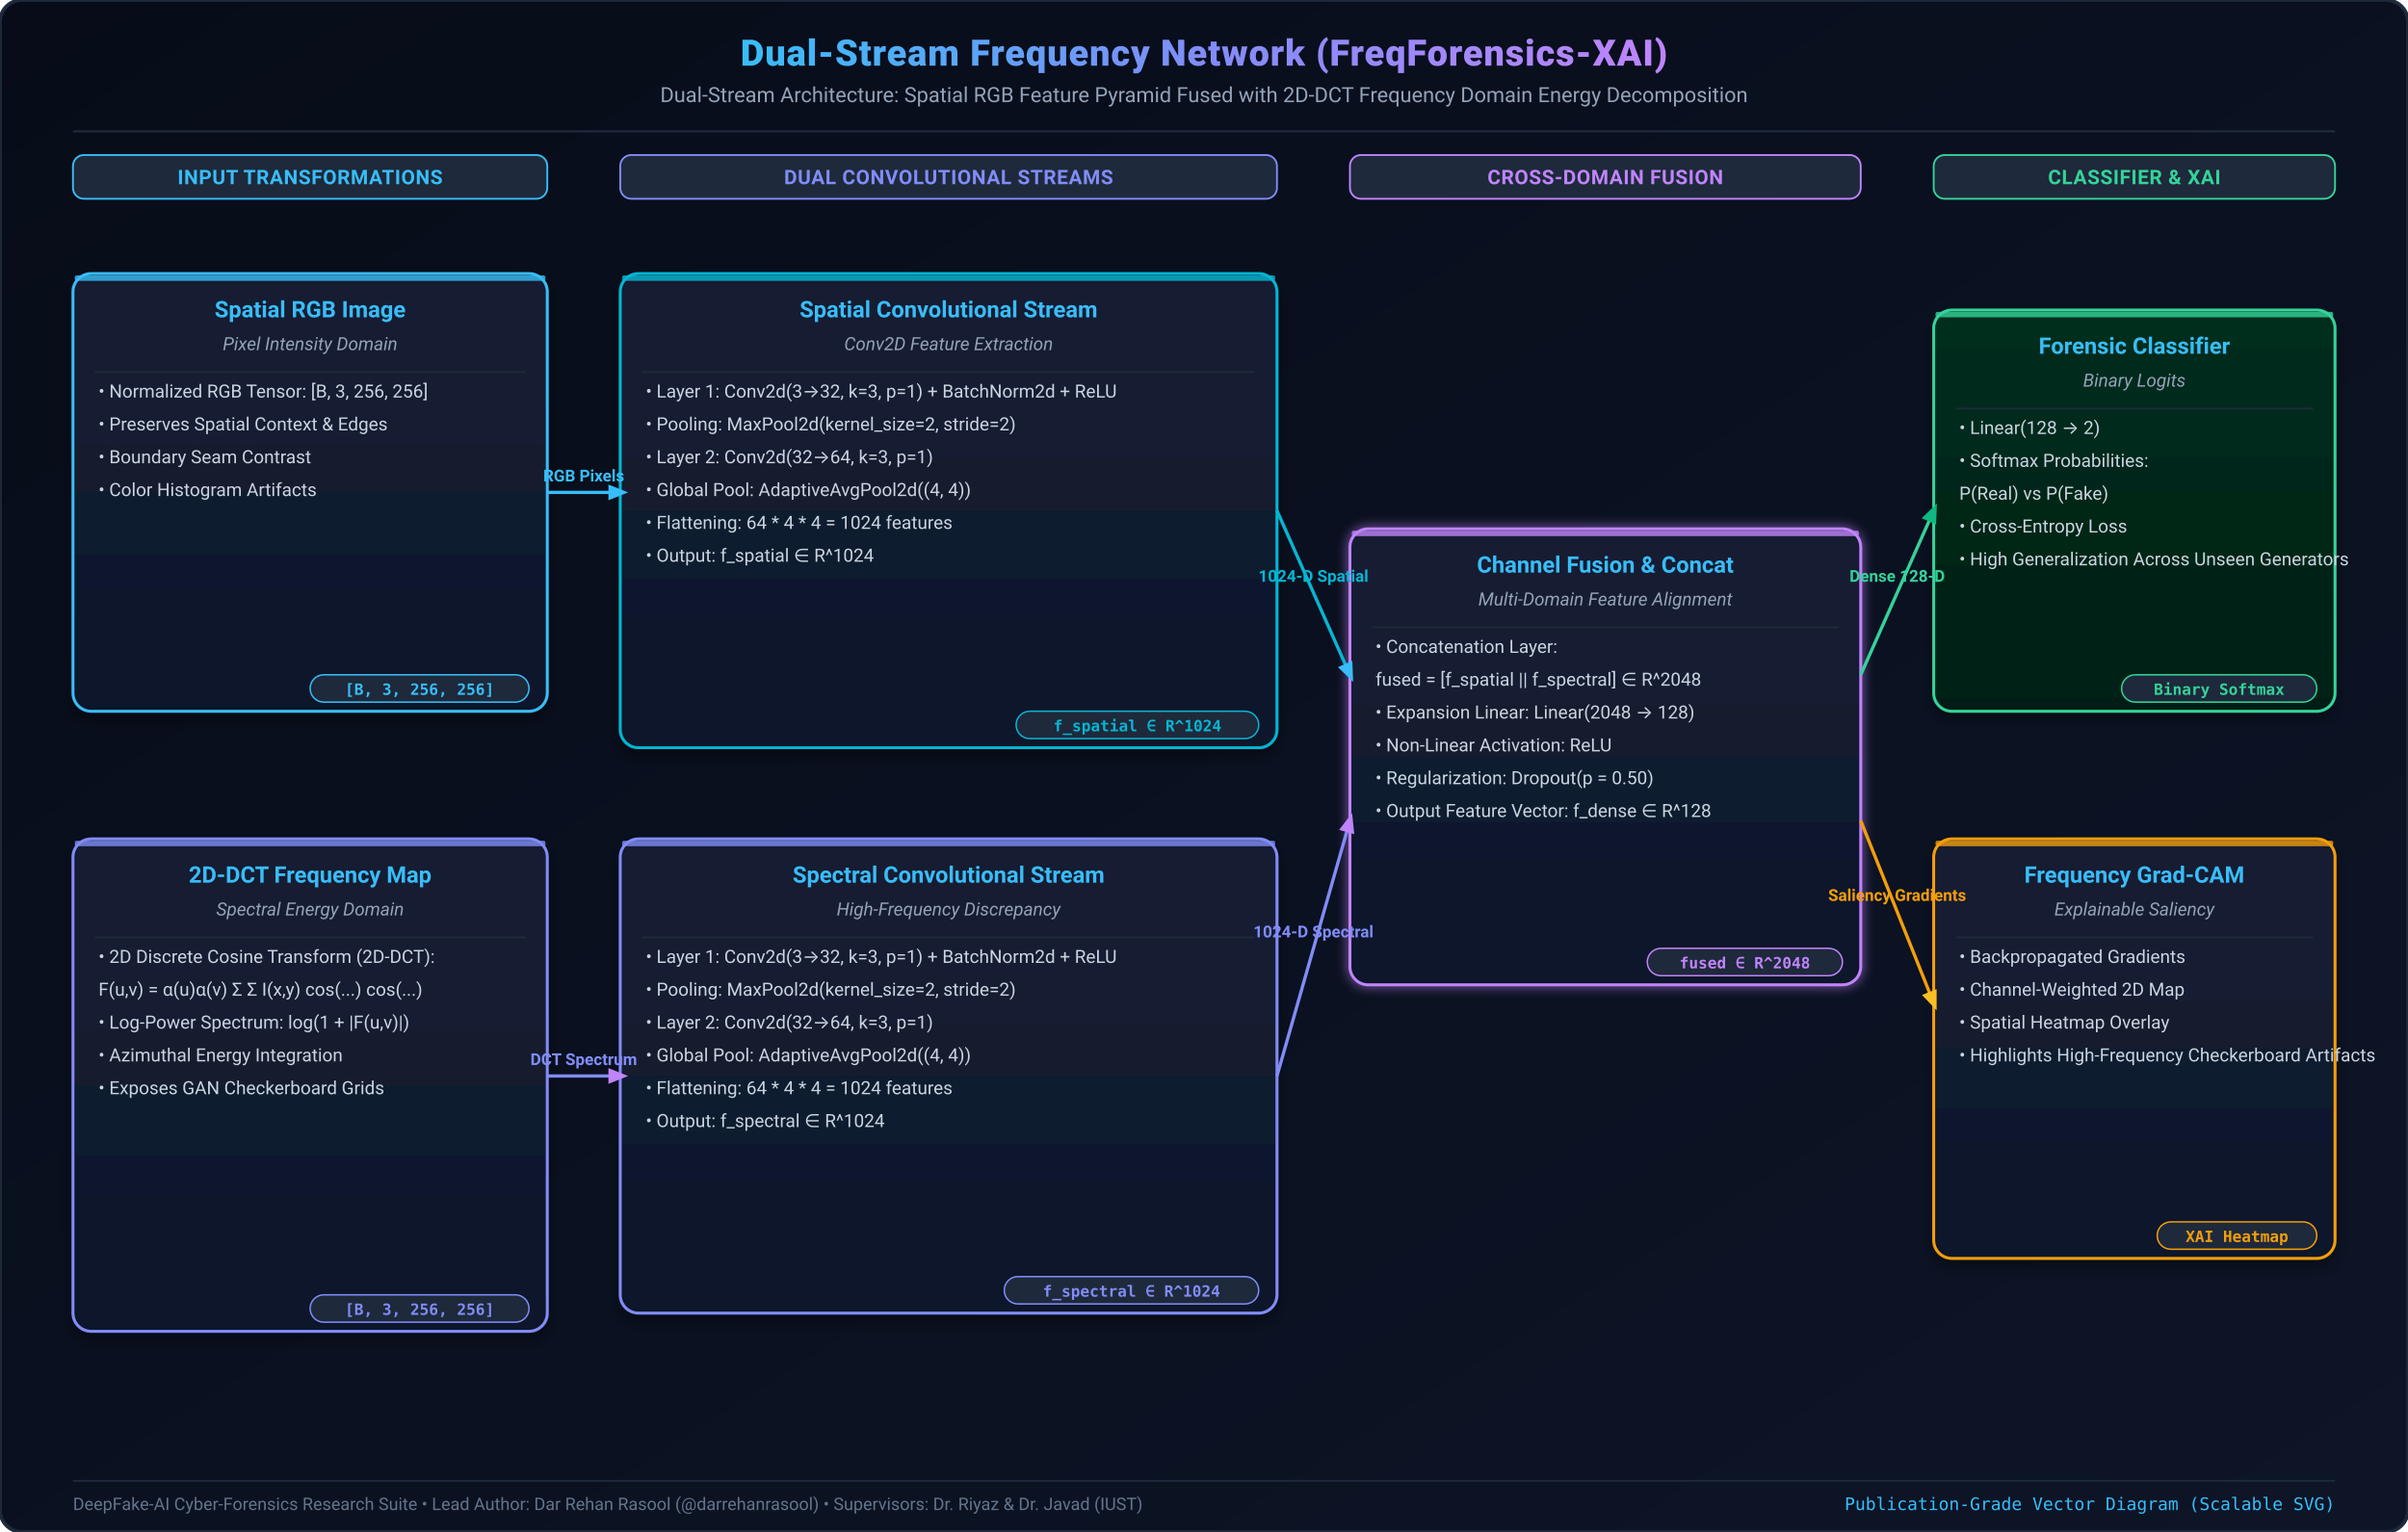
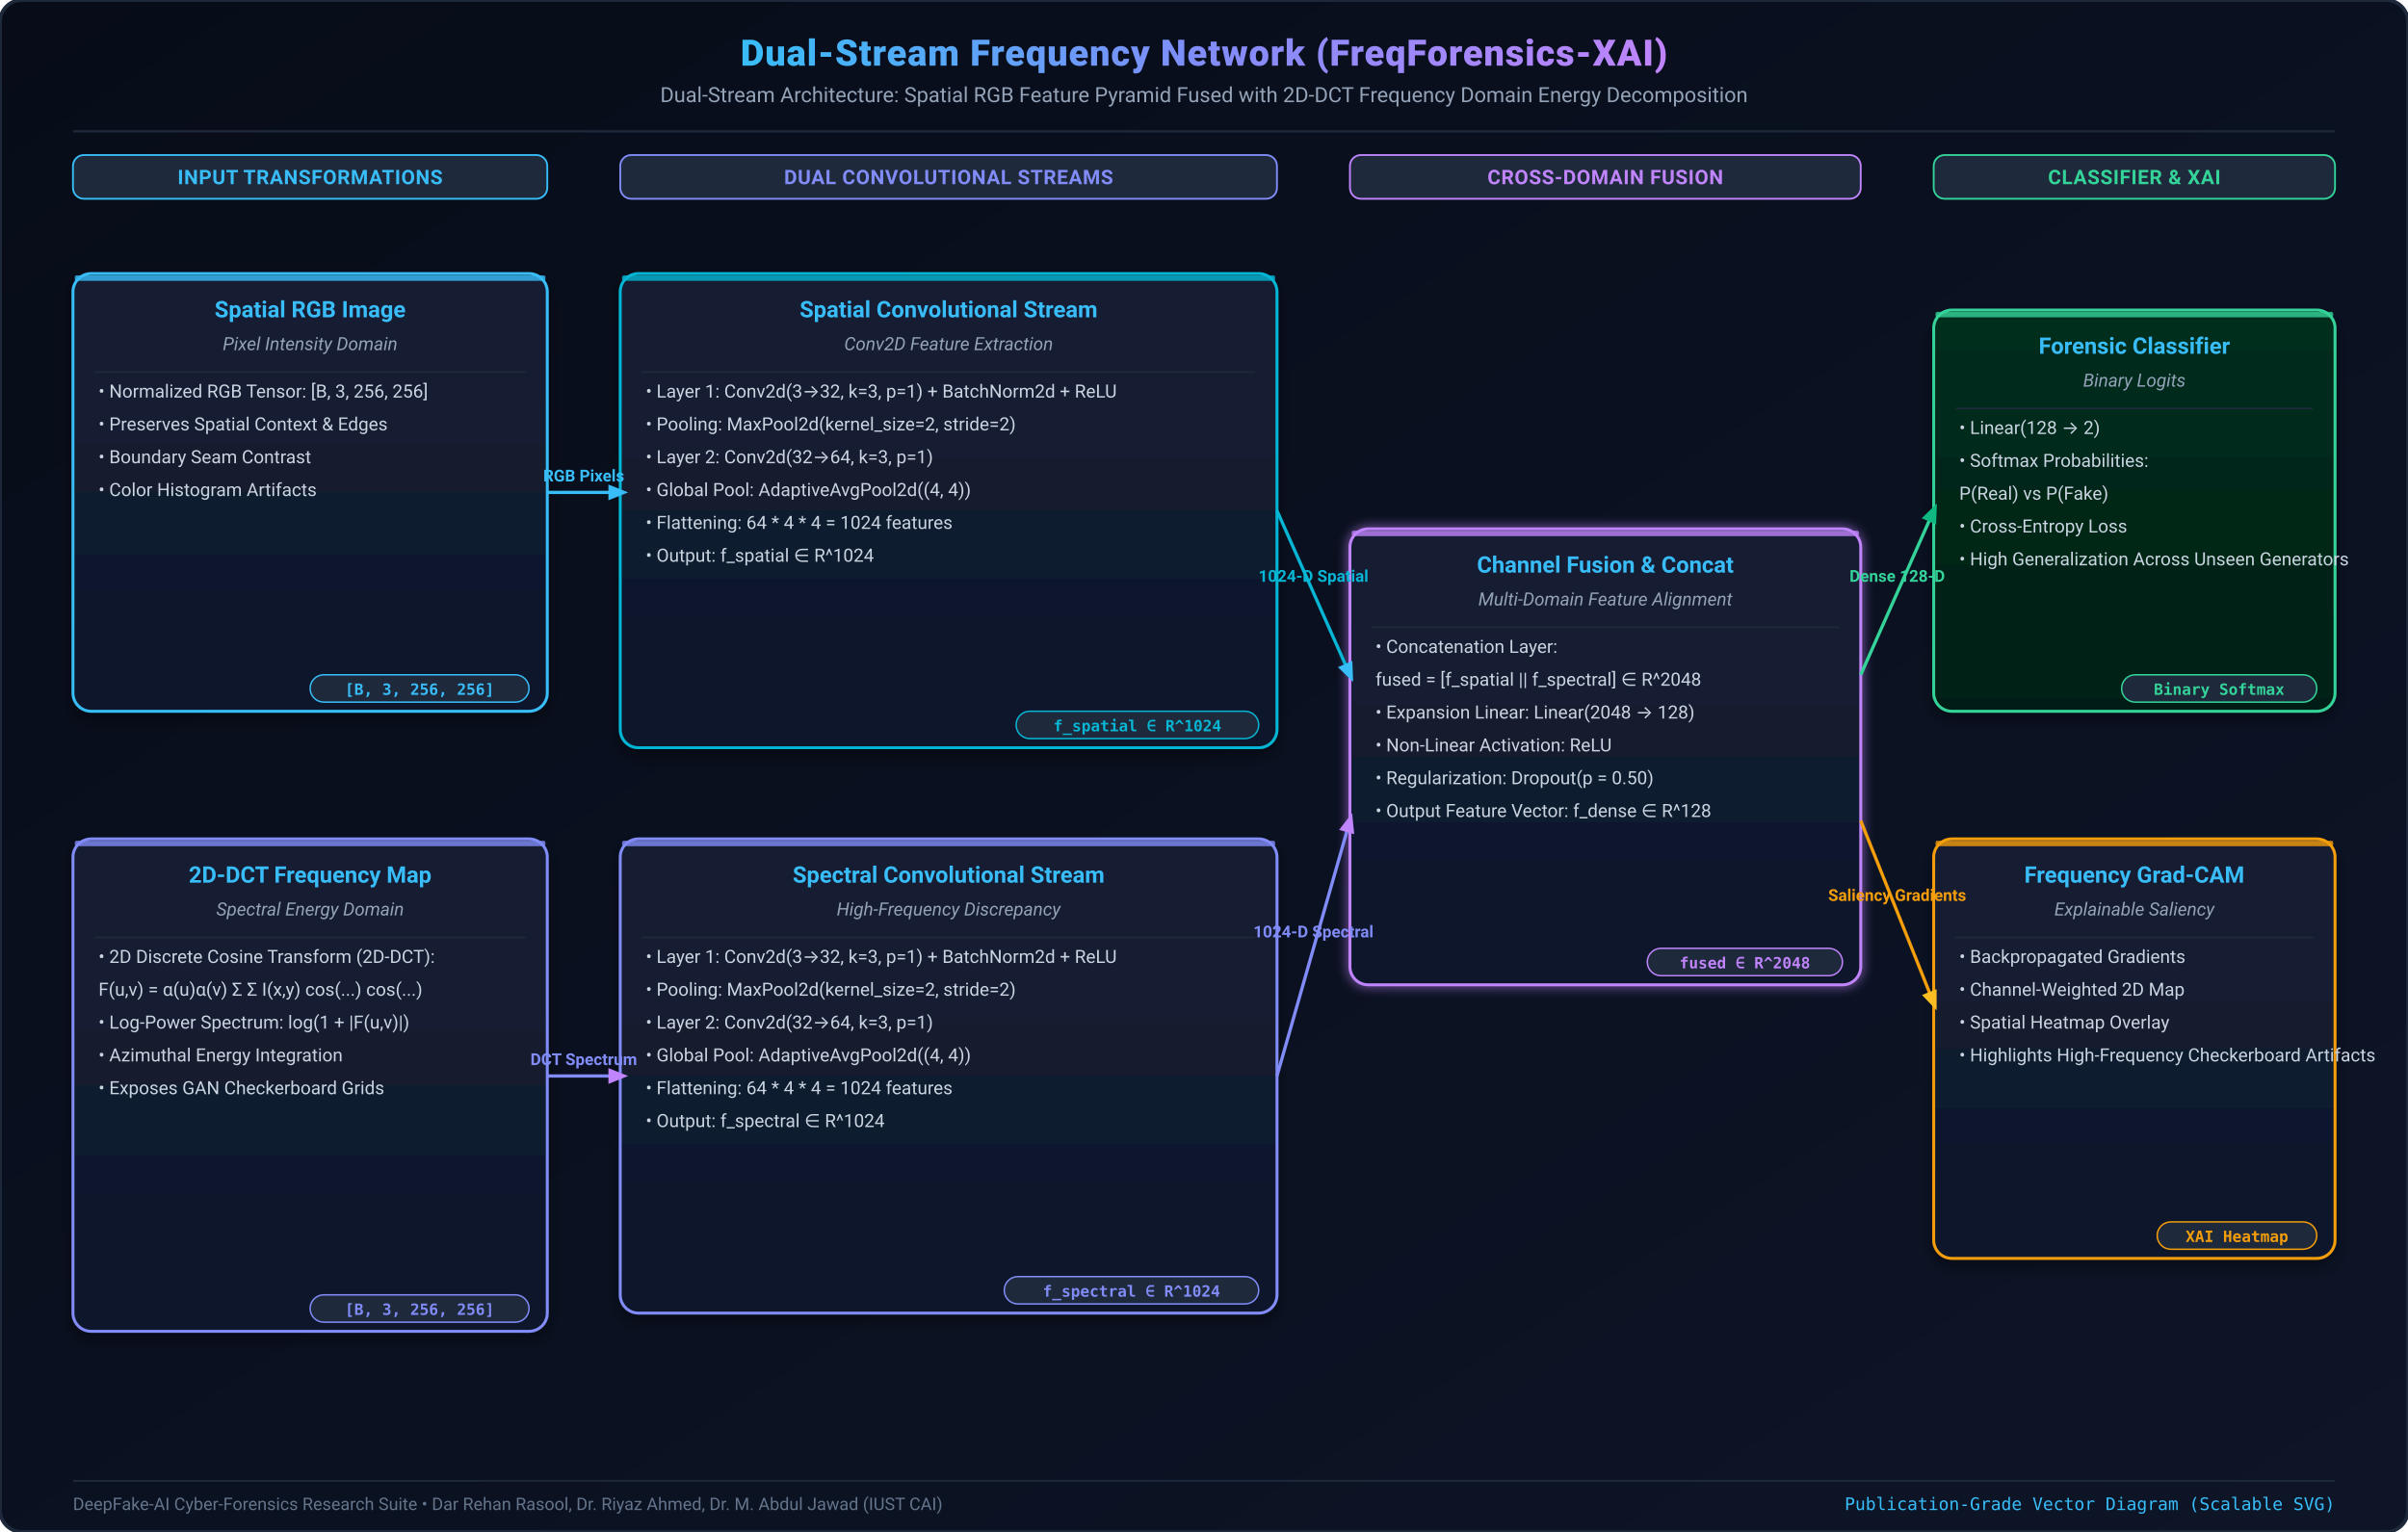
<svg xmlns="http://www.w3.org/2000/svg" viewBox="0 0 1320 840" width="100%" height="100%">
  <rect width="1320" height="840" fill="url(#bg-grad)" rx="12" />
  <rect width="1320" height="840" fill="none" stroke="#1e293b" stroke-width="2" rx="12" />
  <defs>
    <linearGradient id="bg-grad" x1="0%" y1="0%" x2="100%" y2="100%">
      <stop offset="0%" stop-color="#070c18" />
      <stop offset="100%" stop-color="#0d1527" />
    </linearGradient>
    <linearGradient id="header-grad" x1="0%" y1="0%" x2="100%" y2="0%">
      <stop offset="0%" stop-color="#38bdf8" />
      <stop offset="50%" stop-color="#818cf8" />
      <stop offset="100%" stop-color="#c084fc" />
    </linearGradient>
    <linearGradient id="card-grad" x1="0%" y1="0%" x2="0%" y2="100%">
      <stop offset="0%" stop-color="#141e33" />
      <stop offset="100%" stop-color="#0f172a" />
    </linearGradient>
    <linearGradient id="card-real-grad" x1="0%" y1="0%" x2="0%" y2="100%">
      <stop offset="0%" stop-color="#062e1e" />
      <stop offset="100%" stop-color="#041f14" />
    </linearGradient>
    <linearGradient id="card-fake-grad" x1="0%" y1="0%" x2="0%" y2="100%">
      <stop offset="0%" stop-color="#360a0f" />
      <stop offset="100%" stop-color="#24070a" />
    </linearGradient>
    <filter id="shadow" x="-5%" y="-5%" width="110%" height="115%" filterUnits="userSpaceOnUse">
      <feGaussianBlur in="SourceAlpha" stdDeviation="4" />
      <feOffset dx="0" dy="4" />
      <feComponentTransfer>
        <feFuncA type="linear" slope="0.4" />
      </feComponentTransfer>
      <feMerge>
        <feMergeNode />
        <feMergeNode in="SourceGraphic" />
      </feMerge>
    </filter>
    <filter id="glow-cyan" x="-10%" y="-10%" width="120%" height="120%">
      <feGaussianBlur stdDeviation="3" result="blur" />
      <feMerge>
        <feMergeNode in="blur" />
        <feMergeNode in="SourceGraphic" />
      </feMerge>
    </filter>
    <marker id="arrow-cyan" viewBox="0 0 10 10" refX="6" refY="5" markerWidth="6" markerHeight="6" orient="auto-start-reverse">
      <path d="M 0 1 L 10 5 L 0 9 z" fill="#38bdf8" />
    </marker>
    <marker id="arrow-green" viewBox="0 0 10 10" refX="6" refY="5" markerWidth="6" markerHeight="6" orient="auto-start-reverse">
      <path d="M 0 1 L 10 5 L 0 9 z" fill="#10b981" />
    </marker>
    <marker id="arrow-red" viewBox="0 0 10 10" refX="6" refY="5" markerWidth="6" markerHeight="6" orient="auto-start-reverse">
      <path d="M 0 1 L 10 5 L 0 9 z" fill="#f87171" />
    </marker>
    <marker id="arrow-purple" viewBox="0 0 10 10" refX="6" refY="5" markerWidth="6" markerHeight="6" orient="auto-start-reverse">
      <path d="M 0 1 L 10 5 L 0 9 z" fill="#c084fc" />
    </marker>
    <marker id="arrow-amber" viewBox="0 0 10 10" refX="6" refY="5" markerWidth="6" markerHeight="6" orient="auto-start-reverse">
      <path d="M 0 1 L 10 5 L 0 9 z" fill="#fbbf24" />
    </marker>
    <marker id="arrow-gray" viewBox="0 0 10 10" refX="6" refY="5" markerWidth="6" markerHeight="6" orient="auto-start-reverse">
      <path d="M 0 1 L 10 5 L 0 9 z" fill="#64748b" />
    </marker>
  </defs>
  <g class="header">
    <text x="660.0" y="36" font-family="-apple-system, BlinkMacSystemFont, 'Segoe UI', Roboto, sans-serif" font-size="20" font-weight="800" fill="url(#header-grad)" text-anchor="middle" letter-spacing="0.5">Dual-Stream Frequency Network (FreqForensics-XAI)</text>
    <text x="660.0" y="56" font-family="-apple-system, BlinkMacSystemFont, 'Segoe UI', Roboto, sans-serif" font-size="11.5" fill="#94a3b8" text-anchor="middle">Dual-Stream Architecture: Spatial RGB Feature Pyramid Fused with 2D-DCT Frequency Domain Energy Decomposition</text>
    <line x1="40" y1="72" x2="1280" y2="72" stroke="#1e293b" stroke-width="1.2" />
  </g>
  <g class="stage-banner">
    <rect x="40" y="85" width="260" height="24" rx="6" fill="#1e293b" stroke="#38bdf8" stroke-width="1" />
    <text x="170.0" y="101" font-family="-apple-system, BlinkMacSystemFont, 'Segoe UI', Roboto, sans-serif" font-size="11" font-weight="700" fill="#38bdf8" text-anchor="middle" letter-spacing="0.3">INPUT TRANSFORMATIONS</text>
  </g>
  <g class="stage-banner">
    <rect x="340" y="85" width="360" height="24" rx="6" fill="#1e293b" stroke="#818cf8" stroke-width="1" />
    <text x="520.0" y="101" font-family="-apple-system, BlinkMacSystemFont, 'Segoe UI', Roboto, sans-serif" font-size="11" font-weight="700" fill="#818cf8" text-anchor="middle" letter-spacing="0.3">DUAL CONVOLUTIONAL STREAMS</text>
  </g>
  <g class="stage-banner">
    <rect x="740" y="85" width="280" height="24" rx="6" fill="#1e293b" stroke="#c084fc" stroke-width="1" />
    <text x="880.0" y="101" font-family="-apple-system, BlinkMacSystemFont, 'Segoe UI', Roboto, sans-serif" font-size="11" font-weight="700" fill="#c084fc" text-anchor="middle" letter-spacing="0.3">CROSS-DOMAIN FUSION</text>
  </g>
  <g class="stage-banner">
    <rect x="1060" y="85" width="220" height="24" rx="6" fill="#1e293b" stroke="#34d399" stroke-width="1" />
    <text x="1170.0" y="101" font-family="-apple-system, BlinkMacSystemFont, 'Segoe UI', Roboto, sans-serif" font-size="11" font-weight="700" fill="#34d399" text-anchor="middle" letter-spacing="0.3">CLASSIFIER &amp; XAI</text>
  </g>
  <g class="card">
    <rect x="40" y="150" width="260" height="240" rx="10" fill="url(#card-grad)" stroke="#38bdf8" stroke-width="1.6" filter="url(#shadow)" />
    <rect x="41" y="151" width="258" height="3" rx="1" fill="#38bdf8" opacity="0.8" />
    <text x="170.0" y="174" font-family="-apple-system, BlinkMacSystemFont, 'Segoe UI', Roboto, sans-serif" font-size="12.5" font-weight="700" fill="#38bdf8" text-anchor="middle">Spatial RGB Image</text>
    <text x="170.0" y="192" font-family="-apple-system, BlinkMacSystemFont, 'Segoe UI', Roboto, sans-serif" font-size="10" font-style="italic" fill="#94a3b8" text-anchor="middle">Pixel Intensity Domain</text>
    <line x1="52" y1="204" x2="288" y2="204" stroke="#1e293b" stroke-width="1" />
    <text x="54" y="218" font-family="-apple-system, BlinkMacSystemFont, 'Segoe UI', Roboto, sans-serif" font-size="10" fill="#cbd5e1">• Normalized RGB Tensor: [B, 3, 256, 256]</text>
    <text x="54" y="236" font-family="-apple-system, BlinkMacSystemFont, 'Segoe UI', Roboto, sans-serif" font-size="10" fill="#cbd5e1">• Preserves Spatial Context &amp; Edges</text>
    <text x="54" y="254" font-family="-apple-system, BlinkMacSystemFont, 'Segoe UI', Roboto, sans-serif" font-size="10" fill="#cbd5e1">• Boundary Seam Contrast</text>
    <text x="54" y="272" font-family="-apple-system, BlinkMacSystemFont, 'Segoe UI', Roboto, sans-serif" font-size="10" fill="#cbd5e1">• Color Histogram Artifacts</text>
    <rect x="170.0" y="370" width="120.0" height="15" rx="7.5" fill="#1e293b" stroke="#38bdf8" stroke-width="0.8" />
    <text x="230.0" y="381" font-family="ui-monospace, SFMono-Regular, Menlo, Monaco, Consolas, monospace" font-size="8.5" font-weight="600" fill="#38bdf8" text-anchor="middle">[B, 3, 256, 256]</text>
  </g>
  <g class="card">
    <rect x="40" y="460" width="260" height="270" rx="10" fill="url(#card-grad)" stroke="#818cf8" stroke-width="1.6" filter="url(#shadow)" />
    <rect x="41" y="461" width="258" height="3" rx="1" fill="#818cf8" opacity="0.8" />
    <text x="170.0" y="484" font-family="-apple-system, BlinkMacSystemFont, 'Segoe UI', Roboto, sans-serif" font-size="12.5" font-weight="700" fill="#38bdf8" text-anchor="middle">2D-DCT Frequency Map</text>
    <text x="170.0" y="502" font-family="-apple-system, BlinkMacSystemFont, 'Segoe UI', Roboto, sans-serif" font-size="10" font-style="italic" fill="#94a3b8" text-anchor="middle">Spectral Energy Domain</text>
    <line x1="52" y1="514" x2="288" y2="514" stroke="#1e293b" stroke-width="1" />
    <text x="54" y="528" font-family="-apple-system, BlinkMacSystemFont, 'Segoe UI', Roboto, sans-serif" font-size="10" fill="#cbd5e1">• 2D Discrete Cosine Transform (2D-DCT):</text>
    <text x="54" y="546" font-family="-apple-system, BlinkMacSystemFont, 'Segoe UI', Roboto, sans-serif" font-size="10" fill="#cbd5e1">    F(u,v) = α(u)α(v) Σ Σ I(x,y) cos(...) cos(...)</text>
    <text x="54" y="564" font-family="-apple-system, BlinkMacSystemFont, 'Segoe UI', Roboto, sans-serif" font-size="10" fill="#cbd5e1">• Log-Power Spectrum: log(1 + |F(u,v)|)</text>
    <text x="54" y="582" font-family="-apple-system, BlinkMacSystemFont, 'Segoe UI', Roboto, sans-serif" font-size="10" fill="#cbd5e1">• Azimuthal Energy Integration</text>
    <text x="54" y="600" font-family="-apple-system, BlinkMacSystemFont, 'Segoe UI', Roboto, sans-serif" font-size="10" fill="#cbd5e1">• Exposes GAN Checkerboard Grids</text>
    <rect x="170.0" y="710" width="120.0" height="15" rx="7.5" fill="#1e293b" stroke="#818cf8" stroke-width="0.8" />
    <text x="230.0" y="721" font-family="ui-monospace, SFMono-Regular, Menlo, Monaco, Consolas, monospace" font-size="8.5" font-weight="600" fill="#818cf8" text-anchor="middle">[B, 3, 256, 256]</text>
  </g>
  <g class="card">
    <rect x="340" y="150" width="360" height="260" rx="10" fill="url(#card-grad)" stroke="#06b6d4" stroke-width="1.6" filter="url(#shadow)" />
    <rect x="341" y="151" width="358" height="3" rx="1" fill="#06b6d4" opacity="0.8" />
    <text x="520.0" y="174" font-family="-apple-system, BlinkMacSystemFont, 'Segoe UI', Roboto, sans-serif" font-size="12.5" font-weight="700" fill="#38bdf8" text-anchor="middle">Spatial Convolutional Stream</text>
    <text x="520.0" y="192" font-family="-apple-system, BlinkMacSystemFont, 'Segoe UI', Roboto, sans-serif" font-size="10" font-style="italic" fill="#94a3b8" text-anchor="middle">Conv2D Feature Extraction</text>
    <line x1="352" y1="204" x2="688" y2="204" stroke="#1e293b" stroke-width="1" />
    <text x="354" y="218" font-family="-apple-system, BlinkMacSystemFont, 'Segoe UI', Roboto, sans-serif" font-size="10" fill="#cbd5e1">• Layer 1: Conv2d(3→32, k=3, p=1) + BatchNorm2d + ReLU</text>
    <text x="354" y="236" font-family="-apple-system, BlinkMacSystemFont, 'Segoe UI', Roboto, sans-serif" font-size="10" fill="#cbd5e1">• Pooling: MaxPool2d(kernel_size=2, stride=2)</text>
    <text x="354" y="254" font-family="-apple-system, BlinkMacSystemFont, 'Segoe UI', Roboto, sans-serif" font-size="10" fill="#cbd5e1">• Layer 2: Conv2d(32→64, k=3, p=1)</text>
    <text x="354" y="272" font-family="-apple-system, BlinkMacSystemFont, 'Segoe UI', Roboto, sans-serif" font-size="10" fill="#cbd5e1">• Global Pool: AdaptiveAvgPool2d((4, 4))</text>
    <text x="354" y="290" font-family="-apple-system, BlinkMacSystemFont, 'Segoe UI', Roboto, sans-serif" font-size="10" fill="#cbd5e1">• Flattening: 64 * 4 * 4 = 1024 features</text>
    <text x="354" y="308" font-family="-apple-system, BlinkMacSystemFont, 'Segoe UI', Roboto, sans-serif" font-size="10" fill="#cbd5e1">• Output: f_spatial ∈ R^1024</text>
    <rect x="557.0" y="390" width="133.0" height="15" rx="7.5" fill="#1e293b" stroke="#06b6d4" stroke-width="0.8" />
    <text x="623.5" y="401" font-family="ui-monospace, SFMono-Regular, Menlo, Monaco, Consolas, monospace" font-size="8.5" font-weight="600" fill="#06b6d4" text-anchor="middle">f_spatial ∈ R^1024</text>
  </g>
  <g class="card">
    <rect x="340" y="460" width="360" height="260" rx="10" fill="url(#card-grad)" stroke="#818cf8" stroke-width="1.6" filter="url(#shadow)" />
    <rect x="341" y="461" width="358" height="3" rx="1" fill="#818cf8" opacity="0.8" />
    <text x="520.0" y="484" font-family="-apple-system, BlinkMacSystemFont, 'Segoe UI', Roboto, sans-serif" font-size="12.5" font-weight="700" fill="#38bdf8" text-anchor="middle">Spectral Convolutional Stream</text>
    <text x="520.0" y="502" font-family="-apple-system, BlinkMacSystemFont, 'Segoe UI', Roboto, sans-serif" font-size="10" font-style="italic" fill="#94a3b8" text-anchor="middle">High-Frequency Discrepancy</text>
    <line x1="352" y1="514" x2="688" y2="514" stroke="#1e293b" stroke-width="1" />
    <text x="354" y="528" font-family="-apple-system, BlinkMacSystemFont, 'Segoe UI', Roboto, sans-serif" font-size="10" fill="#cbd5e1">• Layer 1: Conv2d(3→32, k=3, p=1) + BatchNorm2d + ReLU</text>
    <text x="354" y="546" font-family="-apple-system, BlinkMacSystemFont, 'Segoe UI', Roboto, sans-serif" font-size="10" fill="#cbd5e1">• Pooling: MaxPool2d(kernel_size=2, stride=2)</text>
    <text x="354" y="564" font-family="-apple-system, BlinkMacSystemFont, 'Segoe UI', Roboto, sans-serif" font-size="10" fill="#cbd5e1">• Layer 2: Conv2d(32→64, k=3, p=1)</text>
    <text x="354" y="582" font-family="-apple-system, BlinkMacSystemFont, 'Segoe UI', Roboto, sans-serif" font-size="10" fill="#cbd5e1">• Global Pool: AdaptiveAvgPool2d((4, 4))</text>
    <text x="354" y="600" font-family="-apple-system, BlinkMacSystemFont, 'Segoe UI', Roboto, sans-serif" font-size="10" fill="#cbd5e1">• Flattening: 64 * 4 * 4 = 1024 features</text>
    <text x="354" y="618" font-family="-apple-system, BlinkMacSystemFont, 'Segoe UI', Roboto, sans-serif" font-size="10" fill="#cbd5e1">• Output: f_spectral ∈ R^1024</text>
    <rect x="550.5" y="700" width="139.5" height="15" rx="7.5" fill="#1e293b" stroke="#818cf8" stroke-width="0.8" />
    <text x="620.25" y="711" font-family="ui-monospace, SFMono-Regular, Menlo, Monaco, Consolas, monospace" font-size="8.5" font-weight="600" fill="#818cf8" text-anchor="middle">f_spectral ∈ R^1024</text>
  </g>
  <g class="card">
    <rect x="740" y="290" width="280" height="250" rx="10" fill="url(#card-grad)" stroke="#c084fc" stroke-width="1.6" filter="url(#glow-cyan)" />
    <rect x="741" y="291" width="278" height="3" rx="1" fill="#c084fc" opacity="0.8" />
    <text x="880.0" y="314" font-family="-apple-system, BlinkMacSystemFont, 'Segoe UI', Roboto, sans-serif" font-size="12.5" font-weight="700" fill="#38bdf8" text-anchor="middle">Channel Fusion &amp; Concat</text>
    <text x="880.0" y="332" font-family="-apple-system, BlinkMacSystemFont, 'Segoe UI', Roboto, sans-serif" font-size="10" font-style="italic" fill="#94a3b8" text-anchor="middle">Multi-Domain Feature Alignment</text>
    <line x1="752" y1="344" x2="1008" y2="344" stroke="#1e293b" stroke-width="1" />
    <text x="754" y="358" font-family="-apple-system, BlinkMacSystemFont, 'Segoe UI', Roboto, sans-serif" font-size="10" fill="#cbd5e1">• Concatenation Layer:</text>
    <text x="754" y="376" font-family="-apple-system, BlinkMacSystemFont, 'Segoe UI', Roboto, sans-serif" font-size="10" fill="#cbd5e1">    fused = [f_spatial || f_spectral] ∈ R^2048</text>
    <text x="754" y="394" font-family="-apple-system, BlinkMacSystemFont, 'Segoe UI', Roboto, sans-serif" font-size="10" fill="#cbd5e1">• Expansion Linear: Linear(2048 → 128)</text>
    <text x="754" y="412" font-family="-apple-system, BlinkMacSystemFont, 'Segoe UI', Roboto, sans-serif" font-size="10" fill="#cbd5e1">• Non-Linear Activation: ReLU</text>
    <text x="754" y="430" font-family="-apple-system, BlinkMacSystemFont, 'Segoe UI', Roboto, sans-serif" font-size="10" fill="#cbd5e1">• Regularization: Dropout(p = 0.50)</text>
    <text x="754" y="448" font-family="-apple-system, BlinkMacSystemFont, 'Segoe UI', Roboto, sans-serif" font-size="10" fill="#cbd5e1">• Output Feature Vector: f_dense ∈ R^128</text>
    <rect x="903.0" y="520" width="107.0" height="15" rx="7.5" fill="#1e293b" stroke="#c084fc" stroke-width="0.8" />
    <text x="956.5" y="531" font-family="ui-monospace, SFMono-Regular, Menlo, Monaco, Consolas, monospace" font-size="8.5" font-weight="600" fill="#c084fc" text-anchor="middle">fused ∈ R^2048</text>
  </g>
  <g class="card">
    <rect x="1060" y="170" width="220" height="220" rx="10" fill="url(#card-real-grad)" stroke="#34d399" stroke-width="1.6" filter="url(#shadow)" />
    <rect x="1061" y="171" width="218" height="3" rx="1" fill="#34d399" opacity="0.8" />
    <text x="1170.0" y="194" font-family="-apple-system, BlinkMacSystemFont, 'Segoe UI', Roboto, sans-serif" font-size="12.5" font-weight="700" fill="#38bdf8" text-anchor="middle">Forensic Classifier</text>
    <text x="1170.0" y="212" font-family="-apple-system, BlinkMacSystemFont, 'Segoe UI', Roboto, sans-serif" font-size="10" font-style="italic" fill="#94a3b8" text-anchor="middle">Binary Logits</text>
    <line x1="1072" y1="224" x2="1268" y2="224" stroke="#1e293b" stroke-width="1" />
    <text x="1074" y="238" font-family="-apple-system, BlinkMacSystemFont, 'Segoe UI', Roboto, sans-serif" font-size="10" fill="#cbd5e1">• Linear(128 → 2)</text>
    <text x="1074" y="256" font-family="-apple-system, BlinkMacSystemFont, 'Segoe UI', Roboto, sans-serif" font-size="10" fill="#cbd5e1">• Softmax Probabilities:</text>
    <text x="1074" y="274" font-family="-apple-system, BlinkMacSystemFont, 'Segoe UI', Roboto, sans-serif" font-size="10" fill="#cbd5e1">    P(Real) vs P(Fake)</text>
    <text x="1074" y="292" font-family="-apple-system, BlinkMacSystemFont, 'Segoe UI', Roboto, sans-serif" font-size="10" fill="#cbd5e1">• Cross-Entropy Loss</text>
    <text x="1074" y="310" font-family="-apple-system, BlinkMacSystemFont, 'Segoe UI', Roboto, sans-serif" font-size="10" fill="#cbd5e1">• High Generalization Across Unseen Generators</text>
    <rect x="1163.0" y="370" width="107.0" height="15" rx="7.5" fill="#1e293b" stroke="#34d399" stroke-width="0.8" />
    <text x="1216.5" y="381" font-family="ui-monospace, SFMono-Regular, Menlo, Monaco, Consolas, monospace" font-size="8.5" font-weight="600" fill="#34d399" text-anchor="middle">Binary Softmax</text>
  </g>
  <g class="card">
    <rect x="1060" y="460" width="220" height="230" rx="10" fill="url(#card-grad)" stroke="#f59e0b" stroke-width="1.6" filter="url(#shadow)" />
    <rect x="1061" y="461" width="218" height="3" rx="1" fill="#f59e0b" opacity="0.8" />
    <text x="1170.0" y="484" font-family="-apple-system, BlinkMacSystemFont, 'Segoe UI', Roboto, sans-serif" font-size="12.5" font-weight="700" fill="#38bdf8" text-anchor="middle">Frequency Grad-CAM</text>
    <text x="1170.0" y="502" font-family="-apple-system, BlinkMacSystemFont, 'Segoe UI', Roboto, sans-serif" font-size="10" font-style="italic" fill="#94a3b8" text-anchor="middle">Explainable Saliency</text>
    <line x1="1072" y1="514" x2="1268" y2="514" stroke="#1e293b" stroke-width="1" />
    <text x="1074" y="528" font-family="-apple-system, BlinkMacSystemFont, 'Segoe UI', Roboto, sans-serif" font-size="10" fill="#cbd5e1">• Backpropagated Gradients</text>
    <text x="1074" y="546" font-family="-apple-system, BlinkMacSystemFont, 'Segoe UI', Roboto, sans-serif" font-size="10" fill="#cbd5e1">• Channel-Weighted 2D Map</text>
    <text x="1074" y="564" font-family="-apple-system, BlinkMacSystemFont, 'Segoe UI', Roboto, sans-serif" font-size="10" fill="#cbd5e1">• Spatial Heatmap Overlay</text>
    <text x="1074" y="582" font-family="-apple-system, BlinkMacSystemFont, 'Segoe UI', Roboto, sans-serif" font-size="10" fill="#cbd5e1">• Highlights High-Frequency Checkerboard Artifacts</text>
    <rect x="1182.5" y="670" width="87.5" height="15" rx="7.5" fill="#1e293b" stroke="#f59e0b" stroke-width="0.8" />
    <text x="1226.25" y="681" font-family="ui-monospace, SFMono-Regular, Menlo, Monaco, Consolas, monospace" font-size="8.5" font-weight="600" fill="#f59e0b" text-anchor="middle">XAI Heatmap</text>
  </g>
  <g class="connector">
    <line x1="300" y1="270" x2="340" y2="270" stroke="#38bdf8" stroke-width="1.8" marker-end="url(#arrow-cyan)" />
    <text x="320.0" y="264.0" font-family="-apple-system, BlinkMacSystemFont, 'Segoe UI', Roboto, sans-serif" font-size="9" font-weight="600" fill="#38bdf8" text-anchor="middle">RGB Pixels</text>
  </g>
  <g class="connector">
    <line x1="300" y1="590" x2="340" y2="590" stroke="#818cf8" stroke-width="1.8" marker-end="url(#arrow-purple)" />
    <text x="320.0" y="584.0" font-family="-apple-system, BlinkMacSystemFont, 'Segoe UI', Roboto, sans-serif" font-size="9" font-weight="600" fill="#818cf8" text-anchor="middle">DCT Spectrum</text>
  </g>
  <g class="connector">
    <line x1="700" y1="280" x2="740" y2="370" stroke="#06b6d4" stroke-width="1.8" marker-end="url(#arrow-cyan)" />
    <text x="720.0" y="319.0" font-family="-apple-system, BlinkMacSystemFont, 'Segoe UI', Roboto, sans-serif" font-size="9" font-weight="600" fill="#06b6d4" text-anchor="middle">1024-D Spatial</text>
  </g>
  <g class="connector">
    <line x1="700" y1="590" x2="740" y2="450" stroke="#818cf8" stroke-width="1.8" marker-end="url(#arrow-purple)" />
    <text x="720.0" y="514.0" font-family="-apple-system, BlinkMacSystemFont, 'Segoe UI', Roboto, sans-serif" font-size="9" font-weight="600" fill="#818cf8" text-anchor="middle">1024-D Spectral</text>
  </g>
  <g class="connector">
    <line x1="1020" y1="370" x2="1060" y2="280" stroke="#34d399" stroke-width="1.8" marker-end="url(#arrow-green)" />
    <text x="1040.0" y="319.0" font-family="-apple-system, BlinkMacSystemFont, 'Segoe UI', Roboto, sans-serif" font-size="9" font-weight="600" fill="#34d399" text-anchor="middle">Dense 128-D</text>
  </g>
  <g class="connector">
    <line x1="1020" y1="450" x2="1060" y2="550" stroke="#f59e0b" stroke-width="1.8" marker-end="url(#arrow-amber)" />
    <text x="1040.0" y="494.0" font-family="-apple-system, BlinkMacSystemFont, 'Segoe UI', Roboto, sans-serif" font-size="9" font-weight="600" fill="#f59e0b" text-anchor="middle">Saliency Gradients</text>
  </g>
  <g class="footer">
    <line x1="40" y1="812" x2="1280" y2="812" stroke="#1e293b" stroke-width="1" />
-     <text x="40" y="828" font-family="-apple-system, BlinkMacSystemFont, 'Segoe UI', Roboto, sans-serif" font-size="9.5" fill="#64748b">DeepFake-AI Cyber-Forensics Research Suite • Lead Author: Dar Rehan Rasool (@darrehanrasool) • Supervisors: Dr. Riyaz &amp; Dr. Javad (IUST)</text>
+     <text x="40" y="828" font-family="-apple-system, BlinkMacSystemFont, 'Segoe UI', Roboto, sans-serif" font-size="9.5" fill="#64748b">DeepFake-AI Cyber-Forensics Research Suite • Dar Rehan Rasool, Dr. Riyaz Ahmed, Dr. M. Abdul Jawad (IUST CAI)</text>
    <text x="1280" y="828" font-family="ui-monospace, SFMono-Regular, Menlo, Monaco, Consolas, monospace" font-size="9.5" fill="#38bdf8" text-anchor="end">Publication-Grade Vector Diagram (Scalable SVG)</text>
  </g>
</svg>
